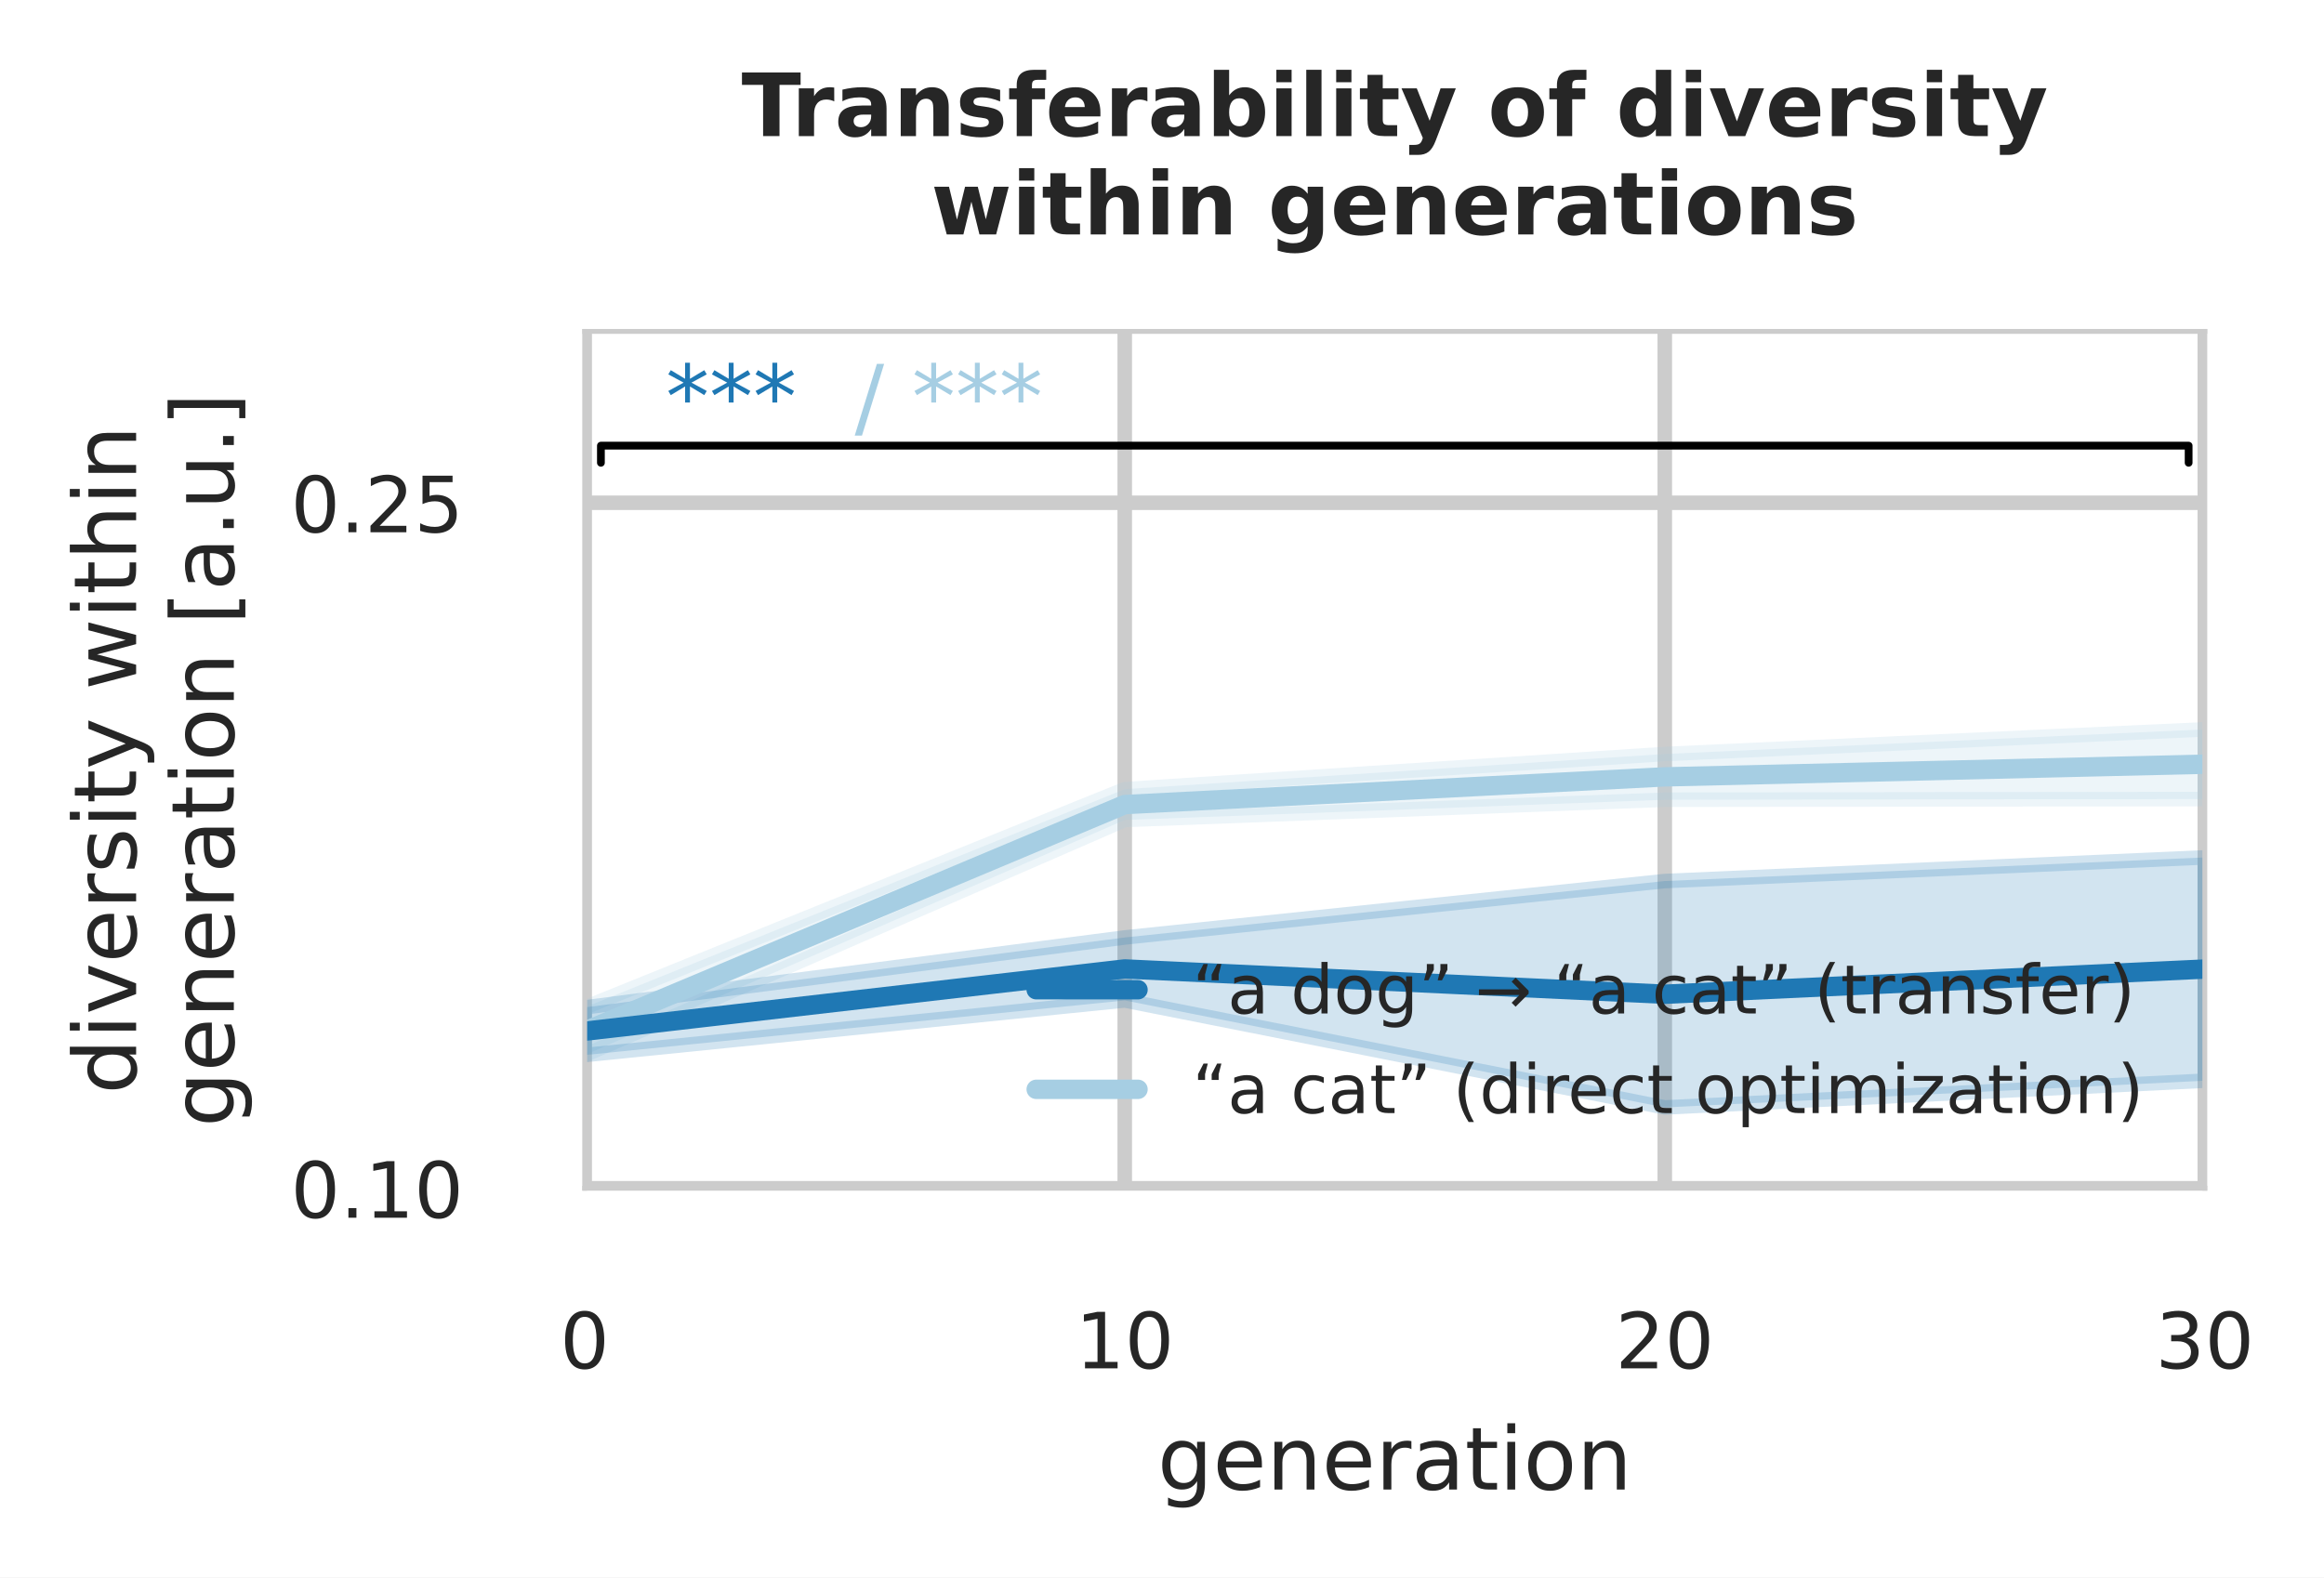
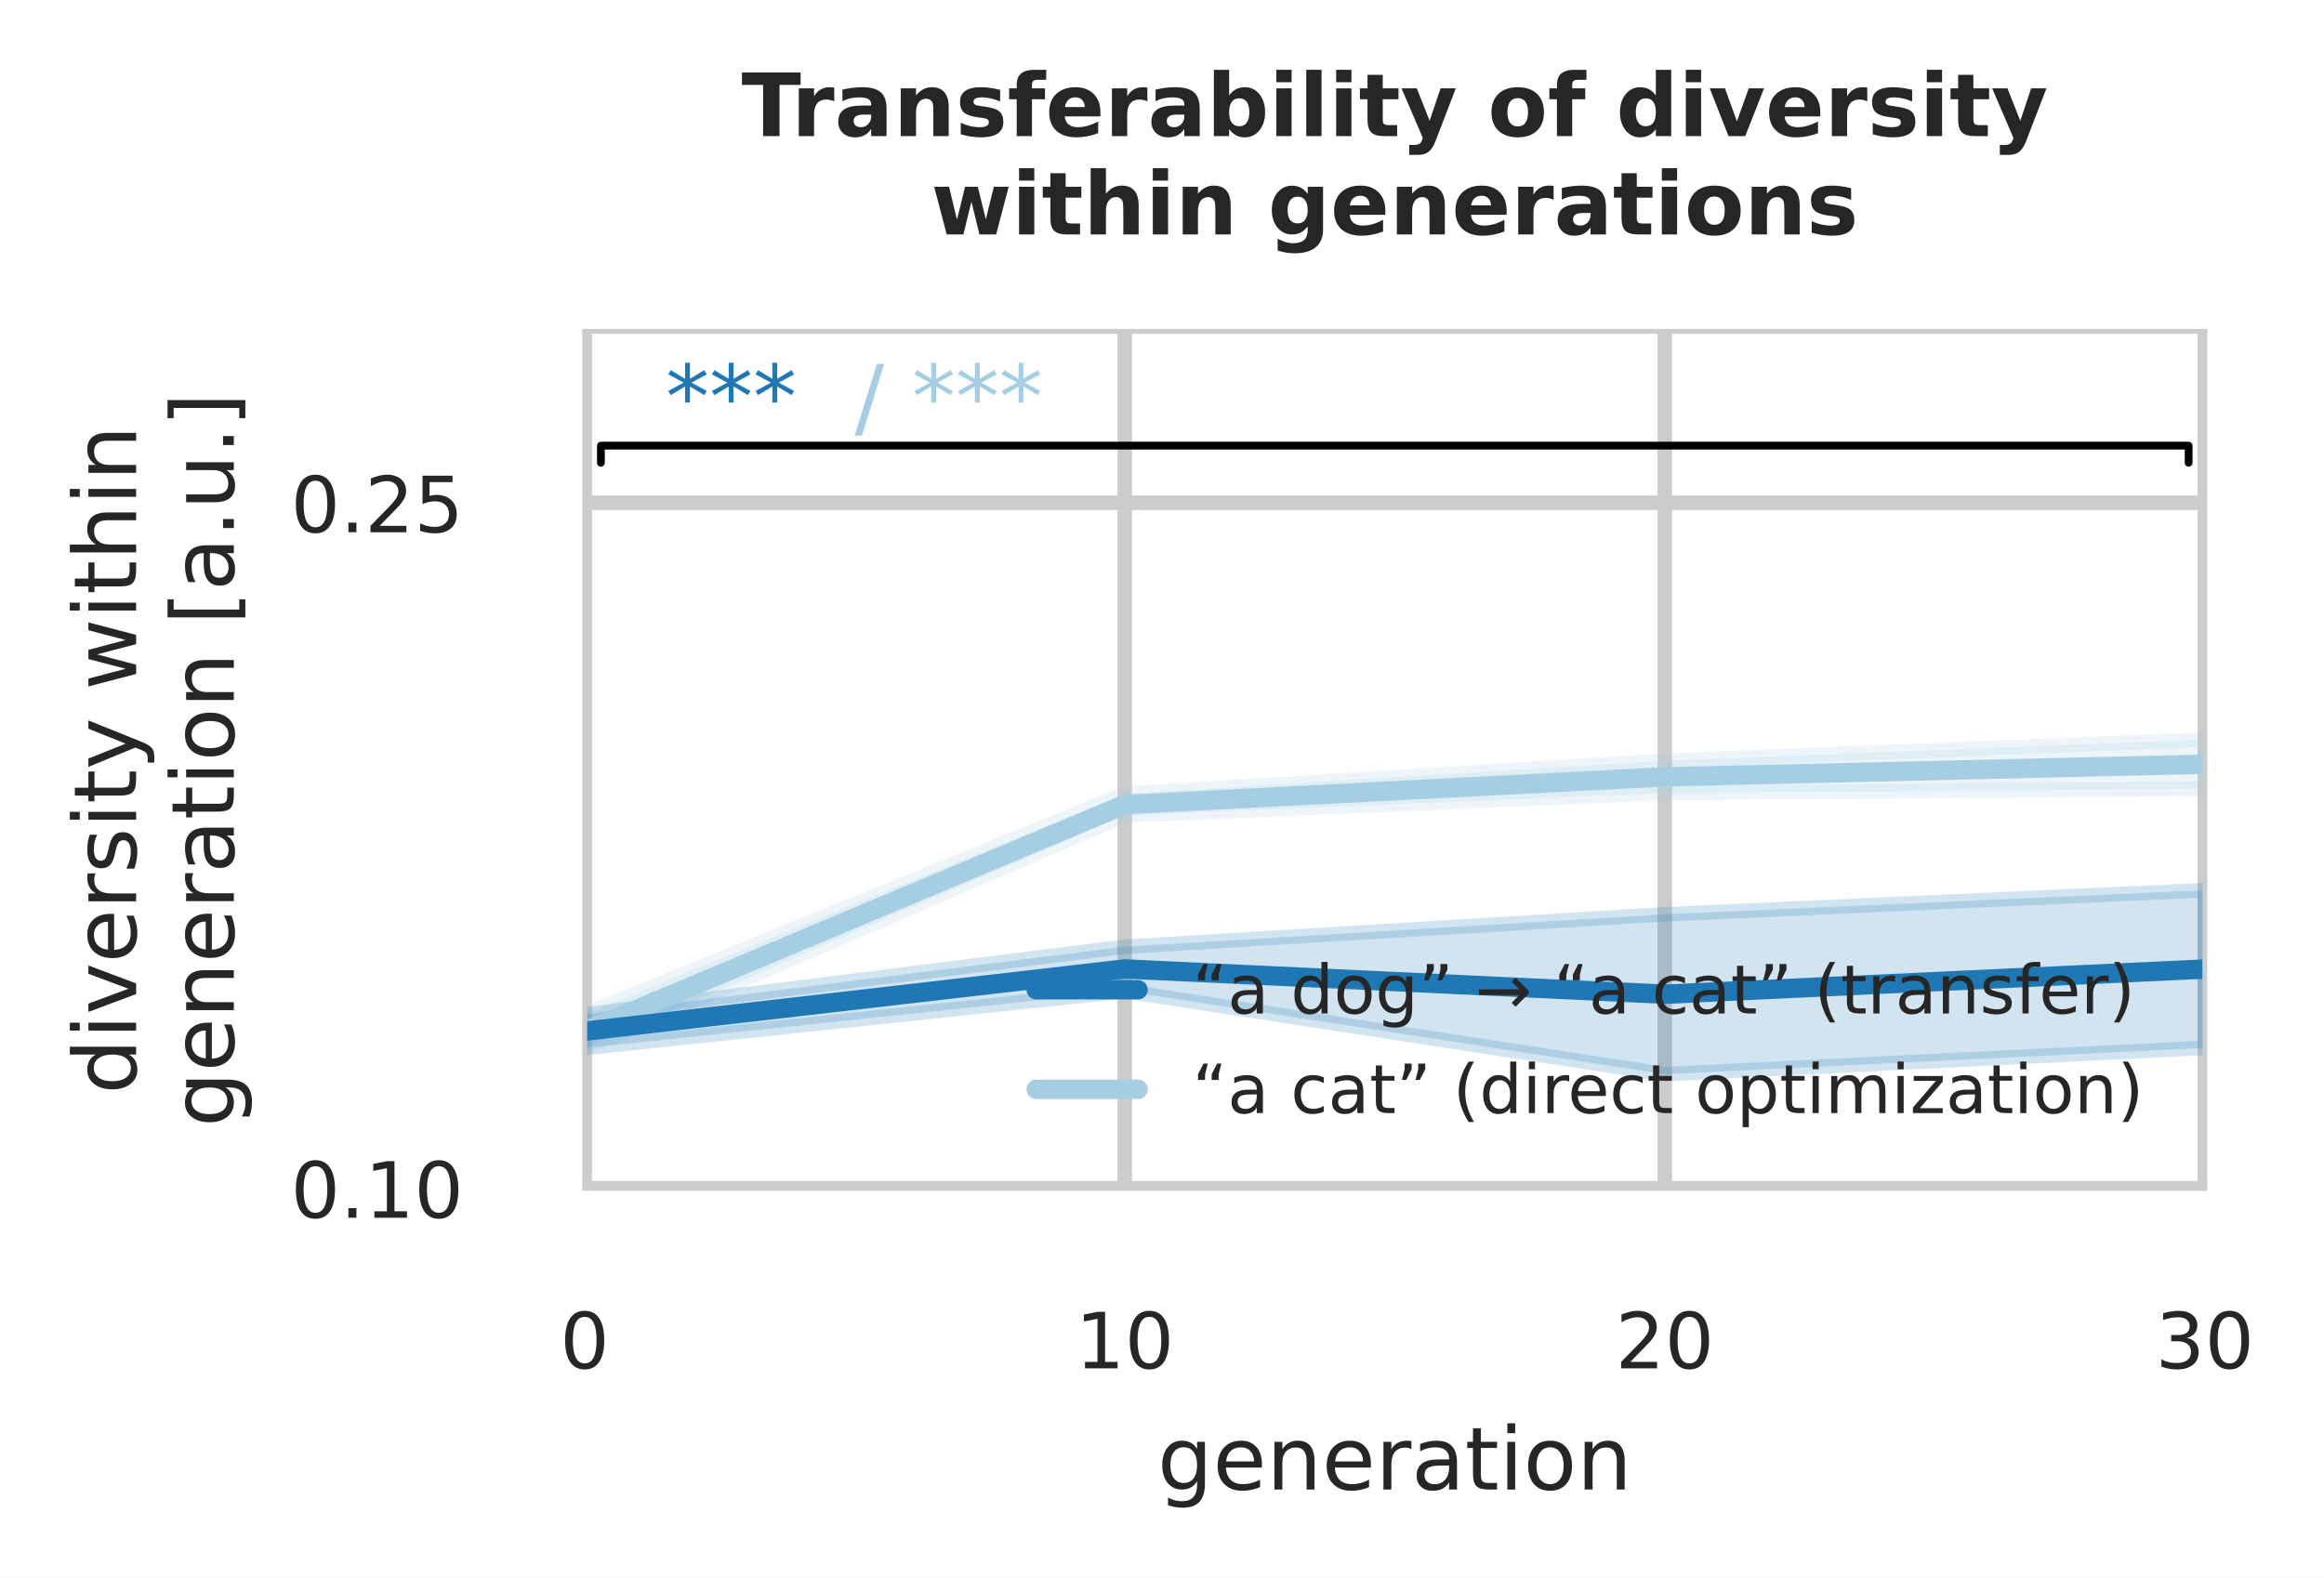
<svg xmlns="http://www.w3.org/2000/svg" xmlns:xlink="http://www.w3.org/1999/xlink" width="239.676pt" height="162.735pt" viewBox="0 0 239.676 162.735" version="1.1">
  <defs>
    <style type="text/css">*{stroke-linejoin: round; stroke-linecap: butt}</style>
  </defs>
  <g id="figure_1">
    <g id="patch_1">
      <path d="M 0 162.735  L 239.676 162.735  L 239.676 0  L 0 0  z " style="fill: #ffffff" />
    </g>
    <g id="axes_1">
      <g id="patch_2">
        <path d="M 60.301 122.582  L 227.386 122.582  L 227.386 34.187  L 60.301 34.187  z " style="fill: #ffffff" />
      </g>
      <g id="matplotlib.axis_1">
        <g id="xtick_1">
          <g id="line2d_1">
            <path d="M 60.301 122.582  L 60.301 34.187  " clip-path="url(#pb17e6b9c6e)" style="fill: none; stroke: #cccccc; stroke-width: 1.5; stroke-linecap: round" />
          </g>
          <g id="text_1">
            <g style="fill: #262626" transform="translate(57.75584 141.1606) scale(0.08 -0.08)">
              <defs>
                <path id="DejaVuSans-30" d="M 2034 4250  Q 1547 4250 1301 3770  Q 1056 3291 1056 2328  Q 1056 1369 1301 889  Q 1547 409 2034 409  Q 2525 409 2770 889  Q 3016 1369 3016 2328  Q 3016 3291 2770 3770  Q 2525 4250 2034 4250  z M 2034 4750  Q 2819 4750 3233 4129  Q 3647 3509 3647 2328  Q 3647 1150 3233 529  Q 2819 -91 2034 -91  Q 1250 -91 836 529  Q 422 1150 422 2328  Q 422 3509 836 4129  Q 1250 4750 2034 4750  z " transform="scale(0.015625)" />
              </defs>
              <use xlink:href="#DejaVuSans-30" />
            </g>
          </g>
        </g>
        <g id="xtick_2">
          <g id="line2d_2">
            <path d="M 115.996 122.582  L 115.996 34.187  " clip-path="url(#pb17e6b9c6e)" style="fill: none; stroke: #cccccc; stroke-width: 1.5; stroke-linecap: round" />
          </g>
          <g id="text_2">
            <g style="fill: #262626" transform="translate(110.906 141.1606) scale(0.08 -0.08)">
              <defs>
                <path id="DejaVuSans-31" d="M 794 531  L 1825 531  L 1825 4091  L 703 3866  L 703 4441  L 1819 4666  L 2450 4666  L 2450 531  L 3481 531  L 3481 0  L 794 0  L 794 531  z " transform="scale(0.015625)" />
              </defs>
              <use xlink:href="#DejaVuSans-31" />
              <use xlink:href="#DejaVuSans-30" transform="translate(63.62305 0)" />
            </g>
          </g>
        </g>
        <g id="xtick_3">
          <g id="line2d_3">
            <path d="M 171.691 122.582  L 171.691 34.187  " clip-path="url(#pb17e6b9c6e)" style="fill: none; stroke: #cccccc; stroke-width: 1.5; stroke-linecap: round" />
          </g>
          <g id="text_3">
            <g style="fill: #262626" transform="translate(166.6012 141.1606) scale(0.08 -0.08)">
              <defs>
                <path id="DejaVuSans-32" d="M 1228 531  L 3431 531  L 3431 0  L 469 0  L 469 531  Q 828 903 1448 1529  Q 2069 2156 2228 2338  Q 2531 2678 2651 2914  Q 2772 3150 2772 3378  Q 2772 3750 2511 3984  Q 2250 4219 1831 4219  Q 1534 4219 1204 4116  Q 875 4013 500 3803  L 500 4441  Q 881 4594 1212 4672  Q 1544 4750 1819 4750  Q 2544 4750 2975 4387  Q 3406 4025 3406 3419  Q 3406 3131 3298 2873  Q 3191 2616 2906 2266  Q 2828 2175 2409 1742  Q 1991 1309 1228 531  z " transform="scale(0.015625)" />
              </defs>
              <use xlink:href="#DejaVuSans-32" />
              <use xlink:href="#DejaVuSans-30" transform="translate(63.62305 0)" />
            </g>
          </g>
        </g>
        <g id="xtick_4">
          <g id="line2d_4">
            <path d="M 227.386 122.582  L 227.386 34.187  " clip-path="url(#pb17e6b9c6e)" style="fill: none; stroke: #cccccc; stroke-width: 1.5; stroke-linecap: round" />
          </g>
          <g id="text_4">
            <g style="fill: #262626" transform="translate(222.2964 141.1606) scale(0.08 -0.08)">
              <defs>
                <path id="DejaVuSans-33" d="M 2597 2516  Q 3050 2419 3304 2112  Q 3559 1806 3559 1356  Q 3559 666 3084 287  Q 2609 -91 1734 -91  Q 1441 -91 1130 -33  Q 819 25 488 141  L 488 750  Q 750 597 1062 519  Q 1375 441 1716 441  Q 2309 441 2620 675  Q 2931 909 2931 1356  Q 2931 1769 2642 2001  Q 2353 2234 1838 2234  L 1294 2234  L 1294 2753  L 1863 2753  Q 2328 2753 2575 2939  Q 2822 3125 2822 3475  Q 2822 3834 2567 4026  Q 2313 4219 1838 4219  Q 1578 4219 1281 4162  Q 984 4106 628 3988  L 628 4550  Q 988 4650 1302 4700  Q 1616 4750 1894 4750  Q 2613 4750 3031 4423  Q 3450 4097 3450 3541  Q 3450 3153 3228 2886  Q 3006 2619 2597 2516  z " transform="scale(0.015625)" />
              </defs>
              <use xlink:href="#DejaVuSans-33" />
              <use xlink:href="#DejaVuSans-30" transform="translate(63.62305 0)" />
            </g>
          </g>
        </g>
        <g id="text_5">
          <g style="fill: #262626" transform="translate(119.3699 153.6629) scale(0.09 -0.09)">
            <defs>
              <path id="DejaVuSans-67" d="M 2906 1791  Q 2906 2416 2648 2759  Q 2391 3103 1925 3103  Q 1463 3103 1205 2759  Q 947 2416 947 1791  Q 947 1169 1205 825  Q 1463 481 1925 481  Q 2391 481 2648 825  Q 2906 1169 2906 1791  z M 3481 434  Q 3481 -459 3084 -895  Q 2688 -1331 1869 -1331  Q 1566 -1331 1297 -1286  Q 1028 -1241 775 -1147  L 775 -588  Q 1028 -725 1275 -790  Q 1522 -856 1778 -856  Q 2344 -856 2625 -561  Q 2906 -266 2906 331  L 2906 616  Q 2728 306 2450 153  Q 2172 0 1784 0  Q 1141 0 747 490  Q 353 981 353 1791  Q 353 2603 747 3093  Q 1141 3584 1784 3584  Q 2172 3584 2450 3431  Q 2728 3278 2906 2969  L 2906 3500  L 3481 3500  L 3481 434  z " transform="scale(0.015625)" />
              <path id="DejaVuSans-65" d="M 3597 1894  L 3597 1613  L 953 1613  Q 991 1019 1311 708  Q 1631 397 2203 397  Q 2534 397 2845 478  Q 3156 559 3463 722  L 3463 178  Q 3153 47 2828 -22  Q 2503 -91 2169 -91  Q 1331 -91 842 396  Q 353 884 353 1716  Q 353 2575 817 3079  Q 1281 3584 2069 3584  Q 2775 3584 3186 3129  Q 3597 2675 3597 1894  z M 3022 2063  Q 3016 2534 2758 2815  Q 2500 3097 2075 3097  Q 1594 3097 1305 2825  Q 1016 2553 972 2059  L 3022 2063  z " transform="scale(0.015625)" />
              <path id="DejaVuSans-6e" d="M 3513 2113  L 3513 0  L 2938 0  L 2938 2094  Q 2938 2591 2744 2837  Q 2550 3084 2163 3084  Q 1697 3084 1428 2787  Q 1159 2491 1159 1978  L 1159 0  L 581 0  L 581 3500  L 1159 3500  L 1159 2956  Q 1366 3272 1645 3428  Q 1925 3584 2291 3584  Q 2894 3584 3203 3211  Q 3513 2838 3513 2113  z " transform="scale(0.015625)" />
              <path id="DejaVuSans-72" d="M 2631 2963  Q 2534 3019 2420 3045  Q 2306 3072 2169 3072  Q 1681 3072 1420 2755  Q 1159 2438 1159 1844  L 1159 0  L 581 0  L 581 3500  L 1159 3500  L 1159 2956  Q 1341 3275 1631 3429  Q 1922 3584 2338 3584  Q 2397 3584 2469 3576  Q 2541 3569 2628 3553  L 2631 2963  z " transform="scale(0.015625)" />
              <path id="DejaVuSans-61" d="M 2194 1759  Q 1497 1759 1228 1600  Q 959 1441 959 1056  Q 959 750 1161 570  Q 1363 391 1709 391  Q 2188 391 2477 730  Q 2766 1069 2766 1631  L 2766 1759  L 2194 1759  z M 3341 1997  L 3341 0  L 2766 0  L 2766 531  Q 2569 213 2275 61  Q 1981 -91 1556 -91  Q 1019 -91 701 211  Q 384 513 384 1019  Q 384 1609 779 1909  Q 1175 2209 1959 2209  L 2766 2209  L 2766 2266  Q 2766 2663 2505 2880  Q 2244 3097 1772 3097  Q 1472 3097 1187 3025  Q 903 2953 641 2809  L 641 3341  Q 956 3463 1253 3523  Q 1550 3584 1831 3584  Q 2591 3584 2966 3190  Q 3341 2797 3341 1997  z " transform="scale(0.015625)" />
              <path id="DejaVuSans-74" d="M 1172 4494  L 1172 3500  L 2356 3500  L 2356 3053  L 1172 3053  L 1172 1153  Q 1172 725 1289 603  Q 1406 481 1766 481  L 2356 481  L 2356 0  L 1766 0  Q 1100 0 847 248  Q 594 497 594 1153  L 594 3053  L 172 3053  L 172 3500  L 594 3500  L 594 4494  L 1172 4494  z " transform="scale(0.015625)" />
              <path id="DejaVuSans-69" d="M 603 3500  L 1178 3500  L 1178 0  L 603 0  L 603 3500  z M 603 4863  L 1178 4863  L 1178 4134  L 603 4134  L 603 4863  z " transform="scale(0.015625)" />
              <path id="DejaVuSans-6f" d="M 1959 3097  Q 1497 3097 1228 2736  Q 959 2375 959 1747  Q 959 1119 1226 758  Q 1494 397 1959 397  Q 2419 397 2687 759  Q 2956 1122 2956 1747  Q 2956 2369 2687 2733  Q 2419 3097 1959 3097  z M 1959 3584  Q 2709 3584 3137 3096  Q 3566 2609 3566 1747  Q 3566 888 3137 398  Q 2709 -91 1959 -91  Q 1206 -91 779 398  Q 353 888 353 1747  Q 353 2609 779 3096  Q 1206 3584 1959 3584  z " transform="scale(0.015625)" />
            </defs>
            <use xlink:href="#DejaVuSans-67" />
            <use xlink:href="#DejaVuSans-65" transform="translate(63.47656 0)" />
            <use xlink:href="#DejaVuSans-6e" transform="translate(125 0)" />
            <use xlink:href="#DejaVuSans-65" transform="translate(188.3789 0)" />
            <use xlink:href="#DejaVuSans-72" transform="translate(249.9023 0)" />
            <use xlink:href="#DejaVuSans-61" transform="translate(291.0156 0)" />
            <use xlink:href="#DejaVuSans-74" transform="translate(352.2949 0)" />
            <use xlink:href="#DejaVuSans-69" transform="translate(391.5039 0)" />
            <use xlink:href="#DejaVuSans-6f" transform="translate(419.2871 0)" />
            <use xlink:href="#DejaVuSans-6e" transform="translate(480.4688 0)" />
          </g>
        </g>
      </g>
      <g id="matplotlib.axis_2">
        <g id="ytick_1">
          <g id="line2d_5">
            <path d="M 60.301 122.582  L 227.386 122.582  " clip-path="url(#pb17e6b9c6e)" style="fill: none; stroke: #cccccc; stroke-width: 1.5; stroke-linecap: round" />
          </g>
          <g id="text_6">
            <g style="fill: #262626" transform="translate(29.98834 125.6212) scale(0.08 -0.08)">
              <defs>
                <path id="DejaVuSans-2e" d="M 684 794  L 1344 794  L 1344 0  L 684 0  L 684 794  z " transform="scale(0.015625)" />
              </defs>
              <use xlink:href="#DejaVuSans-30" />
              <use xlink:href="#DejaVuSans-2e" transform="translate(63.62305 0)" />
              <use xlink:href="#DejaVuSans-31" transform="translate(95.41016 0)" />
              <use xlink:href="#DejaVuSans-30" transform="translate(159.0332 0)" />
            </g>
          </g>
        </g>
        <g id="ytick_2">
          <g id="line2d_6">
            <path d="M 60.301 51.866  L 227.386 51.866  " clip-path="url(#pb17e6b9c6e)" style="fill: none; stroke: #cccccc; stroke-width: 1.5; stroke-linecap: round" />
          </g>
          <g id="text_7">
            <g style="fill: #262626" transform="translate(29.98834 54.90529) scale(0.08 -0.08)">
              <defs>
                <path id="DejaVuSans-35" d="M 691 4666  L 3169 4666  L 3169 4134  L 1269 4134  L 1269 2991  Q 1406 3038 1543 3061  Q 1681 3084 1819 3084  Q 2600 3084 3056 2656  Q 3513 2228 3513 1497  Q 3513 744 3044 326  Q 2575 -91 1722 -91  Q 1428 -91 1123 -41  Q 819 9 494 109  L 494 744  Q 775 591 1075 516  Q 1375 441 1709 441  Q 2250 441 2565 725  Q 2881 1009 2881 1497  Q 2881 1984 2565 2268  Q 2250 2553 1709 2553  Q 1456 2553 1204 2497  Q 953 2441 691 2322  L 691 4666  z " transform="scale(0.015625)" />
              </defs>
              <use xlink:href="#DejaVuSans-30" />
              <use xlink:href="#DejaVuSans-2e" transform="translate(63.62305 0)" />
              <use xlink:href="#DejaVuSans-32" transform="translate(95.41016 0)" />
              <use xlink:href="#DejaVuSans-35" transform="translate(159.0332 0)" />
            </g>
          </g>
        </g>
        <g id="text_8">
          <g style="fill: #262626" transform="translate(14.03859 112.8741) rotate(-90) scale(0.09 -0.09)">
            <defs>
              <path id="DejaVuSans-64" d="M 2906 2969  L 2906 4863  L 3481 4863  L 3481 0  L 2906 0  L 2906 525  Q 2725 213 2448 61  Q 2172 -91 1784 -91  Q 1150 -91 751 415  Q 353 922 353 1747  Q 353 2572 751 3078  Q 1150 3584 1784 3584  Q 2172 3584 2448 3432  Q 2725 3281 2906 2969  z M 947 1747  Q 947 1113 1208 752  Q 1469 391 1925 391  Q 2381 391 2643 752  Q 2906 1113 2906 1747  Q 2906 2381 2643 2742  Q 2381 3103 1925 3103  Q 1469 3103 1208 2742  Q 947 2381 947 1747  z " transform="scale(0.015625)" />
              <path id="DejaVuSans-76" d="M 191 3500  L 800 3500  L 1894 563  L 2988 3500  L 3597 3500  L 2284 0  L 1503 0  L 191 3500  z " transform="scale(0.015625)" />
              <path id="DejaVuSans-73" d="M 2834 3397  L 2834 2853  Q 2591 2978 2328 3040  Q 2066 3103 1784 3103  Q 1356 3103 1142 2972  Q 928 2841 928 2578  Q 928 2378 1081 2264  Q 1234 2150 1697 2047  L 1894 2003  Q 2506 1872 2764 1633  Q 3022 1394 3022 966  Q 3022 478 2636 193  Q 2250 -91 1575 -91  Q 1294 -91 989 -36  Q 684 19 347 128  L 347 722  Q 666 556 975 473  Q 1284 391 1588 391  Q 1994 391 2212 530  Q 2431 669 2431 922  Q 2431 1156 2273 1281  Q 2116 1406 1581 1522  L 1381 1569  Q 847 1681 609 1914  Q 372 2147 372 2553  Q 372 3047 722 3315  Q 1072 3584 1716 3584  Q 2034 3584 2315 3537  Q 2597 3491 2834 3397  z " transform="scale(0.015625)" />
              <path id="DejaVuSans-79" d="M 2059 -325  Q 1816 -950 1584 -1140  Q 1353 -1331 966 -1331  L 506 -1331  L 506 -850  L 844 -850  Q 1081 -850 1212 -737  Q 1344 -625 1503 -206  L 1606 56  L 191 3500  L 800 3500  L 1894 763  L 2988 3500  L 3597 3500  L 2059 -325  z " transform="scale(0.015625)" />
              <path id="DejaVuSans-20" transform="scale(0.015625)" />
              <path id="DejaVuSans-77" d="M 269 3500  L 844 3500  L 1563 769  L 2278 3500  L 2956 3500  L 3675 769  L 4391 3500  L 4966 3500  L 4050 0  L 3372 0  L 2619 2869  L 1863 0  L 1184 0  L 269 3500  z " transform="scale(0.015625)" />
              <path id="DejaVuSans-68" d="M 3513 2113  L 3513 0  L 2938 0  L 2938 2094  Q 2938 2591 2744 2837  Q 2550 3084 2163 3084  Q 1697 3084 1428 2787  Q 1159 2491 1159 1978  L 1159 0  L 581 0  L 581 4863  L 1159 4863  L 1159 2956  Q 1366 3272 1645 3428  Q 1925 3584 2291 3584  Q 2894 3584 3203 3211  Q 3513 2838 3513 2113  z " transform="scale(0.015625)" />
            </defs>
            <use xlink:href="#DejaVuSans-64" />
            <use xlink:href="#DejaVuSans-69" transform="translate(63.47656 0)" />
            <use xlink:href="#DejaVuSans-76" transform="translate(91.25977 0)" />
            <use xlink:href="#DejaVuSans-65" transform="translate(150.4395 0)" />
            <use xlink:href="#DejaVuSans-72" transform="translate(211.9629 0)" />
            <use xlink:href="#DejaVuSans-73" transform="translate(253.0762 0)" />
            <use xlink:href="#DejaVuSans-69" transform="translate(305.1758 0)" />
            <use xlink:href="#DejaVuSans-74" transform="translate(332.959 0)" />
            <use xlink:href="#DejaVuSans-79" transform="translate(372.168 0)" />
            <use xlink:href="#DejaVuSans-20" transform="translate(431.3477 0)" />
            <use xlink:href="#DejaVuSans-77" transform="translate(463.1348 0)" />
            <use xlink:href="#DejaVuSans-69" transform="translate(544.9219 0)" />
            <use xlink:href="#DejaVuSans-74" transform="translate(572.7051 0)" />
            <use xlink:href="#DejaVuSans-68" transform="translate(611.9141 0)" />
            <use xlink:href="#DejaVuSans-69" transform="translate(675.293 0)" />
            <use xlink:href="#DejaVuSans-6e" transform="translate(703.0762 0)" />
          </g>
          <g style="fill: #262626" transform="translate(24.11662 116.2695) rotate(-90) scale(0.09 -0.09)">
            <defs>
              <path id="DejaVuSans-5b" d="M 550 4863  L 1875 4863  L 1875 4416  L 1125 4416  L 1125 -397  L 1875 -397  L 1875 -844  L 550 -844  L 550 4863  z " transform="scale(0.015625)" />
              <path id="DejaVuSans-75" d="M 544 1381  L 544 3500  L 1119 3500  L 1119 1403  Q 1119 906 1312 657  Q 1506 409 1894 409  Q 2359 409 2629 706  Q 2900 1003 2900 1516  L 2900 3500  L 3475 3500  L 3475 0  L 2900 0  L 2900 538  Q 2691 219 2414 64  Q 2138 -91 1772 -91  Q 1169 -91 856 284  Q 544 659 544 1381  z M 1991 3584  L 1991 3584  z " transform="scale(0.015625)" />
              <path id="DejaVuSans-5d" d="M 1947 4863  L 1947 -844  L 622 -844  L 622 -397  L 1369 -397  L 1369 4416  L 622 4416  L 622 4863  L 1947 4863  z " transform="scale(0.015625)" />
            </defs>
            <use xlink:href="#DejaVuSans-67" />
            <use xlink:href="#DejaVuSans-65" transform="translate(63.47656 0)" />
            <use xlink:href="#DejaVuSans-6e" transform="translate(125 0)" />
            <use xlink:href="#DejaVuSans-65" transform="translate(188.3789 0)" />
            <use xlink:href="#DejaVuSans-72" transform="translate(249.9023 0)" />
            <use xlink:href="#DejaVuSans-61" transform="translate(291.0156 0)" />
            <use xlink:href="#DejaVuSans-74" transform="translate(352.2949 0)" />
            <use xlink:href="#DejaVuSans-69" transform="translate(391.5039 0)" />
            <use xlink:href="#DejaVuSans-6f" transform="translate(419.2871 0)" />
            <use xlink:href="#DejaVuSans-6e" transform="translate(480.4688 0)" />
            <use xlink:href="#DejaVuSans-20" transform="translate(543.8477 0)" />
            <use xlink:href="#DejaVuSans-5b" transform="translate(575.6348 0)" />
            <use xlink:href="#DejaVuSans-61" transform="translate(614.6484 0)" />
            <use xlink:href="#DejaVuSans-2e" transform="translate(675.9277 0)" />
            <use xlink:href="#DejaVuSans-75" transform="translate(707.7148 0)" />
            <use xlink:href="#DejaVuSans-2e" transform="translate(771.0938 0)" />
            <use xlink:href="#DejaVuSans-5d" transform="translate(802.8809 0)" />
          </g>
        </g>
      </g>
      <g id="FillBetweenPolyCollection_1">
        <defs>
-           <path id="me91538548b" d="M 60.301 -58.808  L 60.301 -53.894  L 115.996 -78.145  L 171.691 -80.234  L 227.386 -80.302  L 227.386 -87.493  L 227.386 -87.493  L 171.691 -84.952  L 115.996 -81.325  L 60.301 -58.808  z " style="stroke: #a6cee3; stroke-opacity: 0.2; stroke-width: 1.5" />
+           <path id="mf7fadc4b2d" d="M 60.301 -58.085  L 60.301 -54.616  L 115.996 -78.613  L 171.691 -80.928  L 227.386 -81.359  L 227.386 -86.436  L 227.386 -86.436  L 171.691 -84.258  L 115.996 -80.857  L 60.301 -58.085  z " style="stroke: #a6cee3; stroke-opacity: 0.2; stroke-width: 1.5" />
        </defs>
        <g clip-path="url(#pb17e6b9c6e)">
-           <use xlink:href="#me91538548b" x="0" y="162.735" style="fill: #a6cee3; fill-opacity: 0.2; stroke: #a6cee3; stroke-opacity: 0.2; stroke-width: 1.5" />
+           <use xlink:href="#mf7fadc4b2d" x="0" y="162.735" style="fill: #a6cee3; fill-opacity: 0.2; stroke: #a6cee3; stroke-opacity: 0.2; stroke-width: 1.5" />
        </g>
      </g>
      <g id="FillBetweenPolyCollection_2">
        <defs>
-           <path id="md21847b6eb" d="M 60.301 -58.808  L 60.301 -53.894  L 115.996 -59.528  L 171.691 -48.49  L 227.386 -51.25  L 227.386 -74.285  L 227.386 -74.285  L 171.691 -71.846  L 115.996 -66.026  L 60.301 -58.808  z " style="stroke: #1f78b4; stroke-opacity: 0.2; stroke-width: 1.5" />
+           <path id="m8413de728b" d="M 60.301 -58.085  L 60.301 -54.616  L 115.996 -60.484  L 171.691 -51.924  L 227.386 -54.637  L 227.386 -70.898  L 227.386 -70.898  L 171.691 -68.412  L 115.996 -65.071  L 60.301 -58.085  z " style="stroke: #1f78b4; stroke-opacity: 0.2; stroke-width: 1.5" />
        </defs>
        <g clip-path="url(#pb17e6b9c6e)">
-           <use xlink:href="#md21847b6eb" x="0" y="162.735" style="fill: #1f78b4; fill-opacity: 0.2; stroke: #1f78b4; stroke-opacity: 0.2; stroke-width: 1.5" />
+           <use xlink:href="#m8413de728b" x="0" y="162.735" style="fill: #1f78b4; fill-opacity: 0.2; stroke: #1f78b4; stroke-opacity: 0.2; stroke-width: 1.5" />
        </g>
      </g>
      <g id="line2d_7">
        <path d="M 60.301 106.384  L 115.996 83  L 171.691 80.142  L 227.386 78.837  " clip-path="url(#pb17e6b9c6e)" style="fill: none; stroke: #a6cee3; stroke-width: 2; stroke-linecap: round" />
      </g>
      <g id="line2d_8">
        <path d="M 60.301 106.384  L 115.996 99.958  L 171.691 102.566  L 227.386 99.967  " clip-path="url(#pb17e6b9c6e)" style="fill: none; stroke: #1f78b4; stroke-width: 2; stroke-linecap: round" />
      </g>
      <g id="line2d_9">
        <path d="M 61.972 47.741  L 61.972 45.973  L 225.716 45.973  L 225.716 47.741  " clip-path="url(#pb17e6b9c6e)" style="fill: none; stroke: #000000; stroke-width: 0.8; stroke-linecap: round" />
      </g>
      <g id="patch_3">
        <path d="M 60.301 122.582  L 60.301 34.187  " style="fill: none; stroke: #cccccc; stroke-width: 0.5; stroke-linejoin: miter; stroke-linecap: square" />
      </g>
      <g id="patch_4">
        <path d="M 227.386 122.582  L 227.386 34.187  " style="fill: none; stroke: #cccccc; stroke-width: 0.5; stroke-linejoin: miter; stroke-linecap: square" />
      </g>
      <g id="patch_5">
        <path d="M 60.301 122.582  L 227.386 122.582  " style="fill: none; stroke: #cccccc; stroke-width: 0.5; stroke-linejoin: miter; stroke-linecap: square" />
      </g>
      <g id="patch_6">
        <path d="M 60.301 34.187  L 227.386 34.187  " style="fill: none; stroke: #cccccc; stroke-width: 0.5; stroke-linejoin: miter; stroke-linecap: square" />
      </g>
      <g id="text_9">
        <g style="fill: #1f78b4" transform="translate(68.65512 44.10121) scale(0.09 -0.09)">
          <defs>
            <path id="DejaVuSans-2a" d="M 3009 3897  L 1888 3291  L 3009 2681  L 2828 2375  L 1778 3009  L 1778 1831  L 1422 1831  L 1422 3009  L 372 2375  L 191 2681  L 1313 3291  L 191 3897  L 372 4206  L 1422 3572  L 1422 4750  L 1778 4750  L 1778 3572  L 2828 4206  L 3009 3897  z " transform="scale(0.015625)" />
          </defs>
          <use xlink:href="#DejaVuSans-2a" />
          <use xlink:href="#DejaVuSans-2a" transform="translate(50 0)" />
          <use xlink:href="#DejaVuSans-2a" transform="translate(100 0)" />
        </g>
      </g>
      <g id="text_10">
        <g style="fill: #a6cee3" transform="translate(88.14844 44.10121) scale(0.09 -0.09)">
          <defs>
            <path id="DejaVuSans-2f" d="M 1625 4666  L 2156 4666  L 531 -594  L 0 -594  L 1625 4666  z " transform="scale(0.015625)" />
          </defs>
          <use xlink:href="#DejaVuSans-2f" />
          <use xlink:href="#DejaVuSans-20" transform="translate(33.69141 0)" />
          <use xlink:href="#DejaVuSans-2a" transform="translate(65.47852 0)" />
          <use xlink:href="#DejaVuSans-2a" transform="translate(115.4785 0)" />
          <use xlink:href="#DejaVuSans-2a" transform="translate(165.4785 0)" />
        </g>
      </g>
      <g id="text_11">
        <g style="fill: #262626" transform="translate(76.47651 14.03859) scale(0.09 -0.09)">
          <defs>
            <path id="DejaVuSans-Bold-54" d="M 31 4666  L 4331 4666  L 4331 3756  L 2784 3756  L 2784 0  L 1581 0  L 1581 3756  L 31 3756  L 31 4666  z " transform="scale(0.015625)" />
            <path id="DejaVuSans-Bold-72" d="M 3138 2547  Q 2991 2616 2845 2648  Q 2700 2681 2553 2681  Q 2122 2681 1889 2404  Q 1656 2128 1656 1613  L 1656 0  L 538 0  L 538 3500  L 1656 3500  L 1656 2925  Q 1872 3269 2151 3426  Q 2431 3584 2822 3584  Q 2878 3584 2943 3579  Q 3009 3575 3134 3559  L 3138 2547  z " transform="scale(0.015625)" />
            <path id="DejaVuSans-Bold-61" d="M 2106 1575  Q 1756 1575 1579 1456  Q 1403 1338 1403 1106  Q 1403 894 1545 773  Q 1688 653 1941 653  Q 2256 653 2472 879  Q 2688 1106 2688 1447  L 2688 1575  L 2106 1575  z M 3816 1997  L 3816 0  L 2688 0  L 2688 519  Q 2463 200 2181 54  Q 1900 -91 1497 -91  Q 953 -91 614 226  Q 275 544 275 1050  Q 275 1666 698 1953  Q 1122 2241 2028 2241  L 2688 2241  L 2688 2328  Q 2688 2594 2478 2717  Q 2269 2841 1825 2841  Q 1466 2841 1156 2769  Q 847 2697 581 2553  L 581 3406  Q 941 3494 1303 3539  Q 1666 3584 2028 3584  Q 2975 3584 3395 3211  Q 3816 2838 3816 1997  z " transform="scale(0.015625)" />
            <path id="DejaVuSans-Bold-6e" d="M 4056 2131  L 4056 0  L 2931 0  L 2931 347  L 2931 1631  Q 2931 2084 2911 2256  Q 2891 2428 2841 2509  Q 2775 2619 2662 2680  Q 2550 2741 2406 2741  Q 2056 2741 1856 2470  Q 1656 2200 1656 1722  L 1656 0  L 538 0  L 538 3500  L 1656 3500  L 1656 2988  Q 1909 3294 2193 3439  Q 2478 3584 2822 3584  Q 3428 3584 3742 3212  Q 4056 2841 4056 2131  z " transform="scale(0.015625)" />
            <path id="DejaVuSans-Bold-73" d="M 3272 3391  L 3272 2541  Q 2913 2691 2578 2766  Q 2244 2841 1947 2841  Q 1628 2841 1473 2761  Q 1319 2681 1319 2516  Q 1319 2381 1436 2309  Q 1553 2238 1856 2203  L 2053 2175  Q 2913 2066 3209 1816  Q 3506 1566 3506 1031  Q 3506 472 3093 190  Q 2681 -91 1863 -91  Q 1516 -91 1145 -36  Q 775 19 384 128  L 384 978  Q 719 816 1070 734  Q 1422 653 1784 653  Q 2113 653 2278 743  Q 2444 834 2444 1013  Q 2444 1163 2330 1236  Q 2216 1309 1875 1350  L 1678 1375  Q 931 1469 631 1722  Q 331 1975 331 2491  Q 331 3047 712 3315  Q 1094 3584 1881 3584  Q 2191 3584 2531 3537  Q 2872 3491 3272 3391  z " transform="scale(0.015625)" />
            <path id="DejaVuSans-Bold-66" d="M 2841 4863  L 2841 4128  L 2222 4128  Q 1984 4128 1890 4042  Q 1797 3956 1797 3744  L 1797 3500  L 2753 3500  L 2753 2700  L 1797 2700  L 1797 0  L 678 0  L 678 2700  L 122 2700  L 122 3500  L 678 3500  L 678 3744  Q 678 4316 997 4589  Q 1316 4863 1984 4863  L 2841 4863  z " transform="scale(0.015625)" />
            <path id="DejaVuSans-Bold-65" d="M 4031 1759  L 4031 1441  L 1416 1441  Q 1456 1047 1700 850  Q 1944 653 2381 653  Q 2734 653 3104 758  Q 3475 863 3866 1075  L 3866 213  Q 3469 63 3072 -14  Q 2675 -91 2278 -91  Q 1328 -91 801 392  Q 275 875 275 1747  Q 275 2603 792 3093  Q 1309 3584 2216 3584  Q 3041 3584 3536 3087  Q 4031 2591 4031 1759  z M 2881 2131  Q 2881 2450 2695 2645  Q 2509 2841 2209 2841  Q 1884 2841 1681 2658  Q 1478 2475 1428 2131  L 2881 2131  z " transform="scale(0.015625)" />
            <path id="DejaVuSans-Bold-62" d="M 2400 722  Q 2759 722 2948 984  Q 3138 1247 3138 1747  Q 3138 2247 2948 2509  Q 2759 2772 2400 2772  Q 2041 2772 1848 2508  Q 1656 2244 1656 1747  Q 1656 1250 1848 986  Q 2041 722 2400 722  z M 1656 2988  Q 1888 3294 2169 3439  Q 2450 3584 2816 3584  Q 3463 3584 3878 3070  Q 4294 2556 4294 1747  Q 4294 938 3878 423  Q 3463 -91 2816 -91  Q 2450 -91 2169 54  Q 1888 200 1656 506  L 1656 0  L 538 0  L 538 4863  L 1656 4863  L 1656 2988  z " transform="scale(0.015625)" />
            <path id="DejaVuSans-Bold-69" d="M 538 3500  L 1656 3500  L 1656 0  L 538 0  L 538 3500  z M 538 4863  L 1656 4863  L 1656 3950  L 538 3950  L 538 4863  z " transform="scale(0.015625)" />
            <path id="DejaVuSans-Bold-6c" d="M 538 4863  L 1656 4863  L 1656 0  L 538 0  L 538 4863  z " transform="scale(0.015625)" />
            <path id="DejaVuSans-Bold-74" d="M 1759 4494  L 1759 3500  L 2913 3500  L 2913 2700  L 1759 2700  L 1759 1216  Q 1759 972 1856 886  Q 1953 800 2241 800  L 2816 800  L 2816 0  L 1856 0  Q 1194 0 917 276  Q 641 553 641 1216  L 641 2700  L 84 2700  L 84 3500  L 641 3500  L 641 4494  L 1759 4494  z " transform="scale(0.015625)" />
            <path id="DejaVuSans-Bold-79" d="M 78 3500  L 1197 3500  L 2138 1125  L 2938 3500  L 4056 3500  L 2584 -331  Q 2363 -916 2067 -1148  Q 1772 -1381 1288 -1381  L 641 -1381  L 641 -647  L 991 -647  Q 1275 -647 1404 -556  Q 1534 -466 1606 -231  L 1638 -134  L 78 3500  z " transform="scale(0.015625)" />
            <path id="DejaVuSans-Bold-20" transform="scale(0.015625)" />
            <path id="DejaVuSans-Bold-6f" d="M 2203 2784  Q 1831 2784 1636 2517  Q 1441 2250 1441 1747  Q 1441 1244 1636 976  Q 1831 709 2203 709  Q 2569 709 2762 976  Q 2956 1244 2956 1747  Q 2956 2250 2762 2517  Q 2569 2784 2203 2784  z M 2203 3584  Q 3106 3584 3614 3096  Q 4122 2609 4122 1747  Q 4122 884 3614 396  Q 3106 -91 2203 -91  Q 1297 -91 786 396  Q 275 884 275 1747  Q 275 2609 786 3096  Q 1297 3584 2203 3584  z " transform="scale(0.015625)" />
            <path id="DejaVuSans-Bold-64" d="M 2919 2988  L 2919 4863  L 4044 4863  L 4044 0  L 2919 0  L 2919 506  Q 2688 197 2409 53  Q 2131 -91 1766 -91  Q 1119 -91 703 423  Q 288 938 288 1747  Q 288 2556 703 3070  Q 1119 3584 1766 3584  Q 2128 3584 2408 3439  Q 2688 3294 2919 2988  z M 2181 722  Q 2541 722 2730 984  Q 2919 1247 2919 1747  Q 2919 2247 2730 2509  Q 2541 2772 2181 2772  Q 1825 2772 1636 2509  Q 1447 2247 1447 1747  Q 1447 1247 1636 984  Q 1825 722 2181 722  z " transform="scale(0.015625)" />
            <path id="DejaVuSans-Bold-76" d="M 97 3500  L 1216 3500  L 2088 1081  L 2956 3500  L 4078 3500  L 2700 0  L 1472 0  L 97 3500  z " transform="scale(0.015625)" />
          </defs>
          <use xlink:href="#DejaVuSans-Bold-54" />
          <use xlink:href="#DejaVuSans-Bold-72" transform="translate(57.21289 0)" />
          <use xlink:href="#DejaVuSans-Bold-61" transform="translate(106.5293 0)" />
          <use xlink:href="#DejaVuSans-Bold-6e" transform="translate(174.0098 0)" />
          <use xlink:href="#DejaVuSans-Bold-73" transform="translate(245.2012 0)" />
          <use xlink:href="#DejaVuSans-Bold-66" transform="translate(304.7227 0)" />
          <use xlink:href="#DejaVuSans-Bold-65" transform="translate(348.2285 0)" />
          <use xlink:href="#DejaVuSans-Bold-72" transform="translate(416.0508 0)" />
          <use xlink:href="#DejaVuSans-Bold-61" transform="translate(465.3672 0)" />
          <use xlink:href="#DejaVuSans-Bold-62" transform="translate(532.8477 0)" />
          <use xlink:href="#DejaVuSans-Bold-69" transform="translate(604.4297 0)" />
          <use xlink:href="#DejaVuSans-Bold-6c" transform="translate(638.707 0)" />
          <use xlink:href="#DejaVuSans-Bold-69" transform="translate(672.9844 0)" />
          <use xlink:href="#DejaVuSans-Bold-74" transform="translate(707.2617 0)" />
          <use xlink:href="#DejaVuSans-Bold-79" transform="translate(755.0645 0)" />
          <use xlink:href="#DejaVuSans-Bold-20" transform="translate(820.25 0)" />
          <use xlink:href="#DejaVuSans-Bold-6f" transform="translate(855.0645 0)" />
          <use xlink:href="#DejaVuSans-Bold-66" transform="translate(923.7656 0)" />
          <use xlink:href="#DejaVuSans-Bold-20" transform="translate(967.2715 0)" />
          <use xlink:href="#DejaVuSans-Bold-64" transform="translate(1002.086 0)" />
          <use xlink:href="#DejaVuSans-Bold-69" transform="translate(1073.668 0)" />
          <use xlink:href="#DejaVuSans-Bold-76" transform="translate(1107.945 0)" />
          <use xlink:href="#DejaVuSans-Bold-65" transform="translate(1173.131 0)" />
          <use xlink:href="#DejaVuSans-Bold-72" transform="translate(1240.953 0)" />
          <use xlink:href="#DejaVuSans-Bold-73" transform="translate(1290.27 0)" />
          <use xlink:href="#DejaVuSans-Bold-69" transform="translate(1349.791 0)" />
          <use xlink:href="#DejaVuSans-Bold-74" transform="translate(1384.068 0)" />
          <use xlink:href="#DejaVuSans-Bold-79" transform="translate(1431.871 0)" />
        </g>
        <g style="fill: #262626" transform="translate(96.02479 24.18694) scale(0.09 -0.09)">
          <defs>
            <path id="DejaVuSans-Bold-77" d="M 225 3500  L 1313 3500  L 1900 1088  L 2491 3500  L 3425 3500  L 4013 1113  L 4603 3500  L 5691 3500  L 4769 0  L 3547 0  L 2956 2406  L 2369 0  L 1147 0  L 225 3500  z " transform="scale(0.015625)" />
            <path id="DejaVuSans-Bold-68" d="M 4056 2131  L 4056 0  L 2931 0  L 2931 347  L 2931 1625  Q 2931 2084 2911 2256  Q 2891 2428 2841 2509  Q 2775 2619 2662 2680  Q 2550 2741 2406 2741  Q 2056 2741 1856 2470  Q 1656 2200 1656 1722  L 1656 0  L 538 0  L 538 4863  L 1656 4863  L 1656 2988  Q 1909 3294 2193 3439  Q 2478 3584 2822 3584  Q 3428 3584 3742 3212  Q 4056 2841 4056 2131  z " transform="scale(0.015625)" />
            <path id="DejaVuSans-Bold-67" d="M 2919 594  Q 2688 288 2409 144  Q 2131 0 1766 0  Q 1125 0 706 504  Q 288 1009 288 1791  Q 288 2575 706 3076  Q 1125 3578 1766 3578  Q 2131 3578 2409 3434  Q 2688 3291 2919 2981  L 2919 3500  L 4044 3500  L 4044 353  Q 4044 -491 3511 -936  Q 2978 -1381 1966 -1381  Q 1638 -1381 1331 -1331  Q 1025 -1281 716 -1178  L 716 -306  Q 1009 -475 1290 -558  Q 1572 -641 1856 -641  Q 2406 -641 2662 -400  Q 2919 -159 2919 353  L 2919 594  z M 2181 2772  Q 1834 2772 1640 2515  Q 1447 2259 1447 1791  Q 1447 1309 1634 1061  Q 1822 813 2181 813  Q 2531 813 2725 1069  Q 2919 1325 2919 1791  Q 2919 2259 2725 2515  Q 2531 2772 2181 2772  z " transform="scale(0.015625)" />
          </defs>
          <use xlink:href="#DejaVuSans-Bold-77" />
          <use xlink:href="#DejaVuSans-Bold-69" transform="translate(92.38281 0)" />
          <use xlink:href="#DejaVuSans-Bold-74" transform="translate(126.6602 0)" />
          <use xlink:href="#DejaVuSans-Bold-68" transform="translate(174.4629 0)" />
          <use xlink:href="#DejaVuSans-Bold-69" transform="translate(245.6543 0)" />
          <use xlink:href="#DejaVuSans-Bold-6e" transform="translate(279.9316 0)" />
          <use xlink:href="#DejaVuSans-Bold-20" transform="translate(351.123 0)" />
          <use xlink:href="#DejaVuSans-Bold-67" transform="translate(385.9375 0)" />
          <use xlink:href="#DejaVuSans-Bold-65" transform="translate(457.5195 0)" />
          <use xlink:href="#DejaVuSans-Bold-6e" transform="translate(525.3418 0)" />
          <use xlink:href="#DejaVuSans-Bold-65" transform="translate(596.5332 0)" />
          <use xlink:href="#DejaVuSans-Bold-72" transform="translate(664.3555 0)" />
          <use xlink:href="#DejaVuSans-Bold-61" transform="translate(713.6719 0)" />
          <use xlink:href="#DejaVuSans-Bold-74" transform="translate(781.1523 0)" />
          <use xlink:href="#DejaVuSans-Bold-69" transform="translate(828.9551 0)" />
          <use xlink:href="#DejaVuSans-Bold-6f" transform="translate(863.2324 0)" />
          <use xlink:href="#DejaVuSans-Bold-6e" transform="translate(931.9336 0)" />
          <use xlink:href="#DejaVuSans-Bold-73" transform="translate(1003.125 0)" />
        </g>
      </g>
      <g id="legend_1">
        <g id="line2d_10">
          <path d="M 106.864 102.101  L 112.114 102.101  L 117.364 102.101  " style="fill: none; stroke: #1f78b4; stroke-width: 2; stroke-linecap: round" />
        </g>
        <g id="text_12">
          <g style="fill: #262626" transform="translate(122.9639 104.5514) scale(0.07 -0.07)">
            <defs>
              <path id="DejaVuSans-201c" d="M 1203 3128  L 544 3128  L 544 3669  L 1056 4666  L 1459 4666  L 1203 3669  L 1203 3128  z M 2484 3128  L 1825 3128  L 1825 3669  L 2338 4666  L 2741 4666  L 2484 3669  L 2484 3128  z " transform="scale(0.015625)" />
              <path id="DejaVuSans-201d" d="M 800 4666  L 1459 4666  L 1459 4128  L 947 3128  L 544 3128  L 800 4128  L 800 4666  z M 2081 4666  L 2741 4666  L 2741 4128  L 2228 3128  L 1825 3128  L 2081 4128  L 2081 4666  z " transform="scale(0.015625)" />
              <path id="DejaVuSans-2192" d="M 5050 2147  L 5050 1866  L 3822 638  L 3447 1013  L 4175 1741  L 366 1741  L 366 2272  L 4175 2272  L 3447 3000  L 3822 3375  L 5050 2147  z " transform="scale(0.015625)" />
              <path id="DejaVuSans-63" d="M 3122 3366  L 3122 2828  Q 2878 2963 2633 3030  Q 2388 3097 2138 3097  Q 1578 3097 1268 2742  Q 959 2388 959 1747  Q 959 1106 1268 751  Q 1578 397 2138 397  Q 2388 397 2633 464  Q 2878 531 3122 666  L 3122 134  Q 2881 22 2623 -34  Q 2366 -91 2075 -91  Q 1284 -91 818 406  Q 353 903 353 1747  Q 353 2603 823 3093  Q 1294 3584 2113 3584  Q 2378 3584 2631 3529  Q 2884 3475 3122 3366  z " transform="scale(0.015625)" />
              <path id="DejaVuSans-28" d="M 1984 4856  Q 1566 4138 1362 3434  Q 1159 2731 1159 2009  Q 1159 1288 1364 580  Q 1569 -128 1984 -844  L 1484 -844  Q 1016 -109 783 600  Q 550 1309 550 2009  Q 550 2706 781 3412  Q 1013 4119 1484 4856  L 1984 4856  z " transform="scale(0.015625)" />
              <path id="DejaVuSans-66" d="M 2375 4863  L 2375 4384  L 1825 4384  Q 1516 4384 1395 4259  Q 1275 4134 1275 3809  L 1275 3500  L 2222 3500  L 2222 3053  L 1275 3053  L 1275 0  L 697 0  L 697 3053  L 147 3053  L 147 3500  L 697 3500  L 697 3744  Q 697 4328 969 4595  Q 1241 4863 1831 4863  L 2375 4863  z " transform="scale(0.015625)" />
              <path id="DejaVuSans-29" d="M 513 4856  L 1013 4856  Q 1481 4119 1714 3412  Q 1947 2706 1947 2009  Q 1947 1309 1714 600  Q 1481 -109 1013 -844  L 513 -844  Q 928 -128 1133 580  Q 1338 1288 1338 2009  Q 1338 2731 1133 3434  Q 928 4138 513 4856  z " transform="scale(0.015625)" />
            </defs>
            <use xlink:href="#DejaVuSans-201c" />
            <use xlink:href="#DejaVuSans-61" transform="translate(51.80664 0)" />
            <use xlink:href="#DejaVuSans-20" transform="translate(113.0859 0)" />
            <use xlink:href="#DejaVuSans-64" transform="translate(144.873 0)" />
            <use xlink:href="#DejaVuSans-6f" transform="translate(208.3496 0)" />
            <use xlink:href="#DejaVuSans-67" transform="translate(269.5312 0)" />
            <use xlink:href="#DejaVuSans-201d" transform="translate(333.0078 0)" />
            <use xlink:href="#DejaVuSans-20" transform="translate(384.8145 0)" />
            <use xlink:href="#DejaVuSans-2192" transform="translate(416.6016 0)" />
            <use xlink:href="#DejaVuSans-20" transform="translate(500.3906 0)" />
            <use xlink:href="#DejaVuSans-201c" transform="translate(532.1777 0)" />
            <use xlink:href="#DejaVuSans-61" transform="translate(583.9844 0)" />
            <use xlink:href="#DejaVuSans-20" transform="translate(645.2637 0)" />
            <use xlink:href="#DejaVuSans-63" transform="translate(677.0508 0)" />
            <use xlink:href="#DejaVuSans-61" transform="translate(732.0312 0)" />
            <use xlink:href="#DejaVuSans-74" transform="translate(793.3105 0)" />
            <use xlink:href="#DejaVuSans-201d" transform="translate(832.5195 0)" />
            <use xlink:href="#DejaVuSans-20" transform="translate(884.3262 0)" />
            <use xlink:href="#DejaVuSans-28" transform="translate(916.1133 0)" />
            <use xlink:href="#DejaVuSans-74" transform="translate(955.127 0)" />
            <use xlink:href="#DejaVuSans-72" transform="translate(994.3359 0)" />
            <use xlink:href="#DejaVuSans-61" transform="translate(1035.449 0)" />
            <use xlink:href="#DejaVuSans-6e" transform="translate(1096.729 0)" />
            <use xlink:href="#DejaVuSans-73" transform="translate(1160.107 0)" />
            <use xlink:href="#DejaVuSans-66" transform="translate(1212.207 0)" />
            <use xlink:href="#DejaVuSans-65" transform="translate(1247.412 0)" />
            <use xlink:href="#DejaVuSans-72" transform="translate(1308.936 0)" />
            <use xlink:href="#DejaVuSans-29" transform="translate(1350.049 0)" />
          </g>
        </g>
        <g id="line2d_11">
          <path d="M 106.864 112.376  L 112.114 112.376  L 117.364 112.376  " style="fill: none; stroke: #a6cee3; stroke-width: 2; stroke-linecap: round" />
        </g>
        <g id="text_13">
          <g style="fill: #262626" transform="translate(122.9639 114.8261) scale(0.07 -0.07)">
            <defs>
              <path id="DejaVuSans-70" d="M 1159 525  L 1159 -1331  L 581 -1331  L 581 3500  L 1159 3500  L 1159 2969  Q 1341 3281 1617 3432  Q 1894 3584 2278 3584  Q 2916 3584 3314 3078  Q 3713 2572 3713 1747  Q 3713 922 3314 415  Q 2916 -91 2278 -91  Q 1894 -91 1617 61  Q 1341 213 1159 525  z M 3116 1747  Q 3116 2381 2855 2742  Q 2594 3103 2138 3103  Q 1681 3103 1420 2742  Q 1159 2381 1159 1747  Q 1159 1113 1420 752  Q 1681 391 2138 391  Q 2594 391 2855 752  Q 3116 1113 3116 1747  z " transform="scale(0.015625)" />
              <path id="DejaVuSans-6d" d="M 3328 2828  Q 3544 3216 3844 3400  Q 4144 3584 4550 3584  Q 5097 3584 5394 3201  Q 5691 2819 5691 2113  L 5691 0  L 5113 0  L 5113 2094  Q 5113 2597 4934 2840  Q 4756 3084 4391 3084  Q 3944 3084 3684 2787  Q 3425 2491 3425 1978  L 3425 0  L 2847 0  L 2847 2094  Q 2847 2600 2669 2842  Q 2491 3084 2119 3084  Q 1678 3084 1418 2786  Q 1159 2488 1159 1978  L 1159 0  L 581 0  L 581 3500  L 1159 3500  L 1159 2956  Q 1356 3278 1631 3431  Q 1906 3584 2284 3584  Q 2666 3584 2933 3390  Q 3200 3197 3328 2828  z " transform="scale(0.015625)" />
              <path id="DejaVuSans-7a" d="M 353 3500  L 3084 3500  L 3084 2975  L 922 459  L 3084 459  L 3084 0  L 275 0  L 275 525  L 2438 3041  L 353 3041  L 353 3500  z " transform="scale(0.015625)" />
            </defs>
            <use xlink:href="#DejaVuSans-201c" />
            <use xlink:href="#DejaVuSans-61" transform="translate(51.80664 0)" />
            <use xlink:href="#DejaVuSans-20" transform="translate(113.0859 0)" />
            <use xlink:href="#DejaVuSans-63" transform="translate(144.873 0)" />
            <use xlink:href="#DejaVuSans-61" transform="translate(199.8535 0)" />
            <use xlink:href="#DejaVuSans-74" transform="translate(261.1328 0)" />
            <use xlink:href="#DejaVuSans-201d" transform="translate(300.3418 0)" />
            <use xlink:href="#DejaVuSans-20" transform="translate(352.1484 0)" />
            <use xlink:href="#DejaVuSans-28" transform="translate(383.9355 0)" />
            <use xlink:href="#DejaVuSans-64" transform="translate(422.9492 0)" />
            <use xlink:href="#DejaVuSans-69" transform="translate(486.4258 0)" />
            <use xlink:href="#DejaVuSans-72" transform="translate(514.209 0)" />
            <use xlink:href="#DejaVuSans-65" transform="translate(553.0723 0)" />
            <use xlink:href="#DejaVuSans-63" transform="translate(614.5957 0)" />
            <use xlink:href="#DejaVuSans-74" transform="translate(669.5762 0)" />
            <use xlink:href="#DejaVuSans-20" transform="translate(708.7852 0)" />
            <use xlink:href="#DejaVuSans-6f" transform="translate(740.5723 0)" />
            <use xlink:href="#DejaVuSans-70" transform="translate(801.7539 0)" />
            <use xlink:href="#DejaVuSans-74" transform="translate(865.2305 0)" />
            <use xlink:href="#DejaVuSans-69" transform="translate(904.4395 0)" />
            <use xlink:href="#DejaVuSans-6d" transform="translate(932.2227 0)" />
            <use xlink:href="#DejaVuSans-69" transform="translate(1029.635 0)" />
            <use xlink:href="#DejaVuSans-7a" transform="translate(1057.418 0)" />
            <use xlink:href="#DejaVuSans-61" transform="translate(1109.908 0)" />
            <use xlink:href="#DejaVuSans-74" transform="translate(1171.188 0)" />
            <use xlink:href="#DejaVuSans-69" transform="translate(1210.396 0)" />
            <use xlink:href="#DejaVuSans-6f" transform="translate(1238.18 0)" />
            <use xlink:href="#DejaVuSans-6e" transform="translate(1299.361 0)" />
            <use xlink:href="#DejaVuSans-29" transform="translate(1362.74 0)" />
          </g>
        </g>
      </g>
    </g>
  </g>
  <defs>
    <clipPath id="pb17e6b9c6e">
      <rect x="60.301" y="34.187" width="167.086" height="88.395" />
    </clipPath>
  </defs>
</svg>
